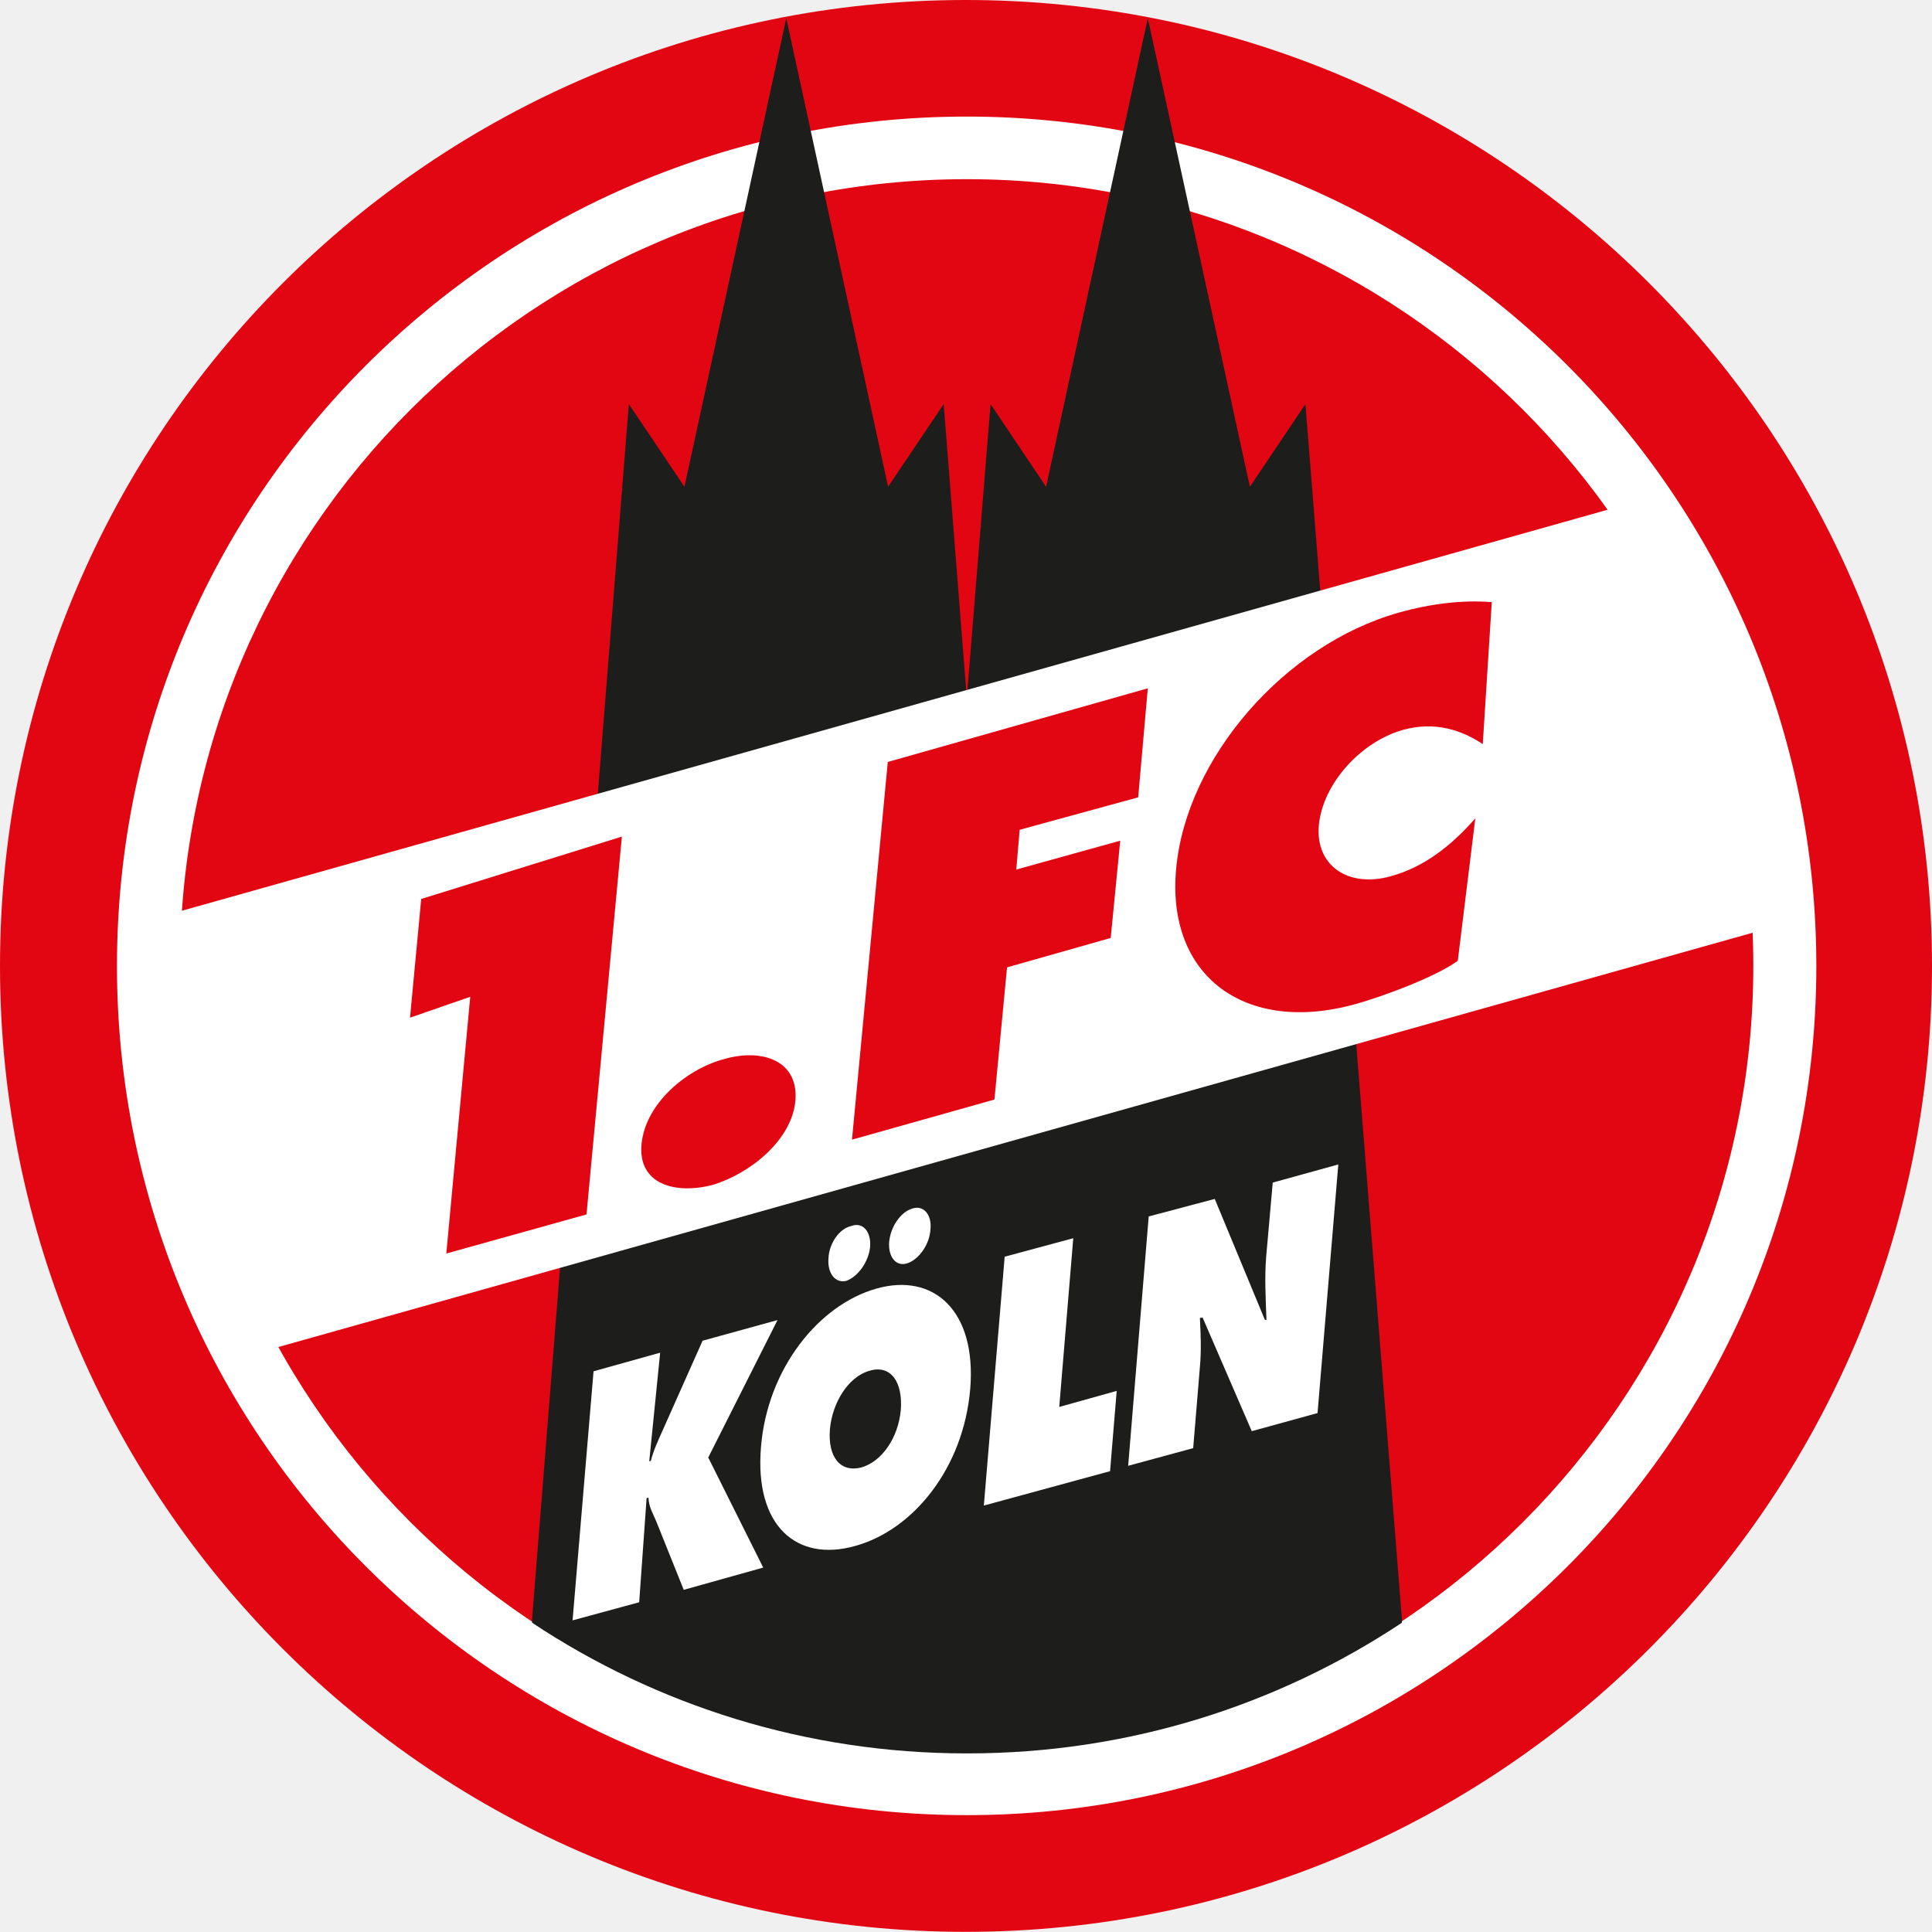
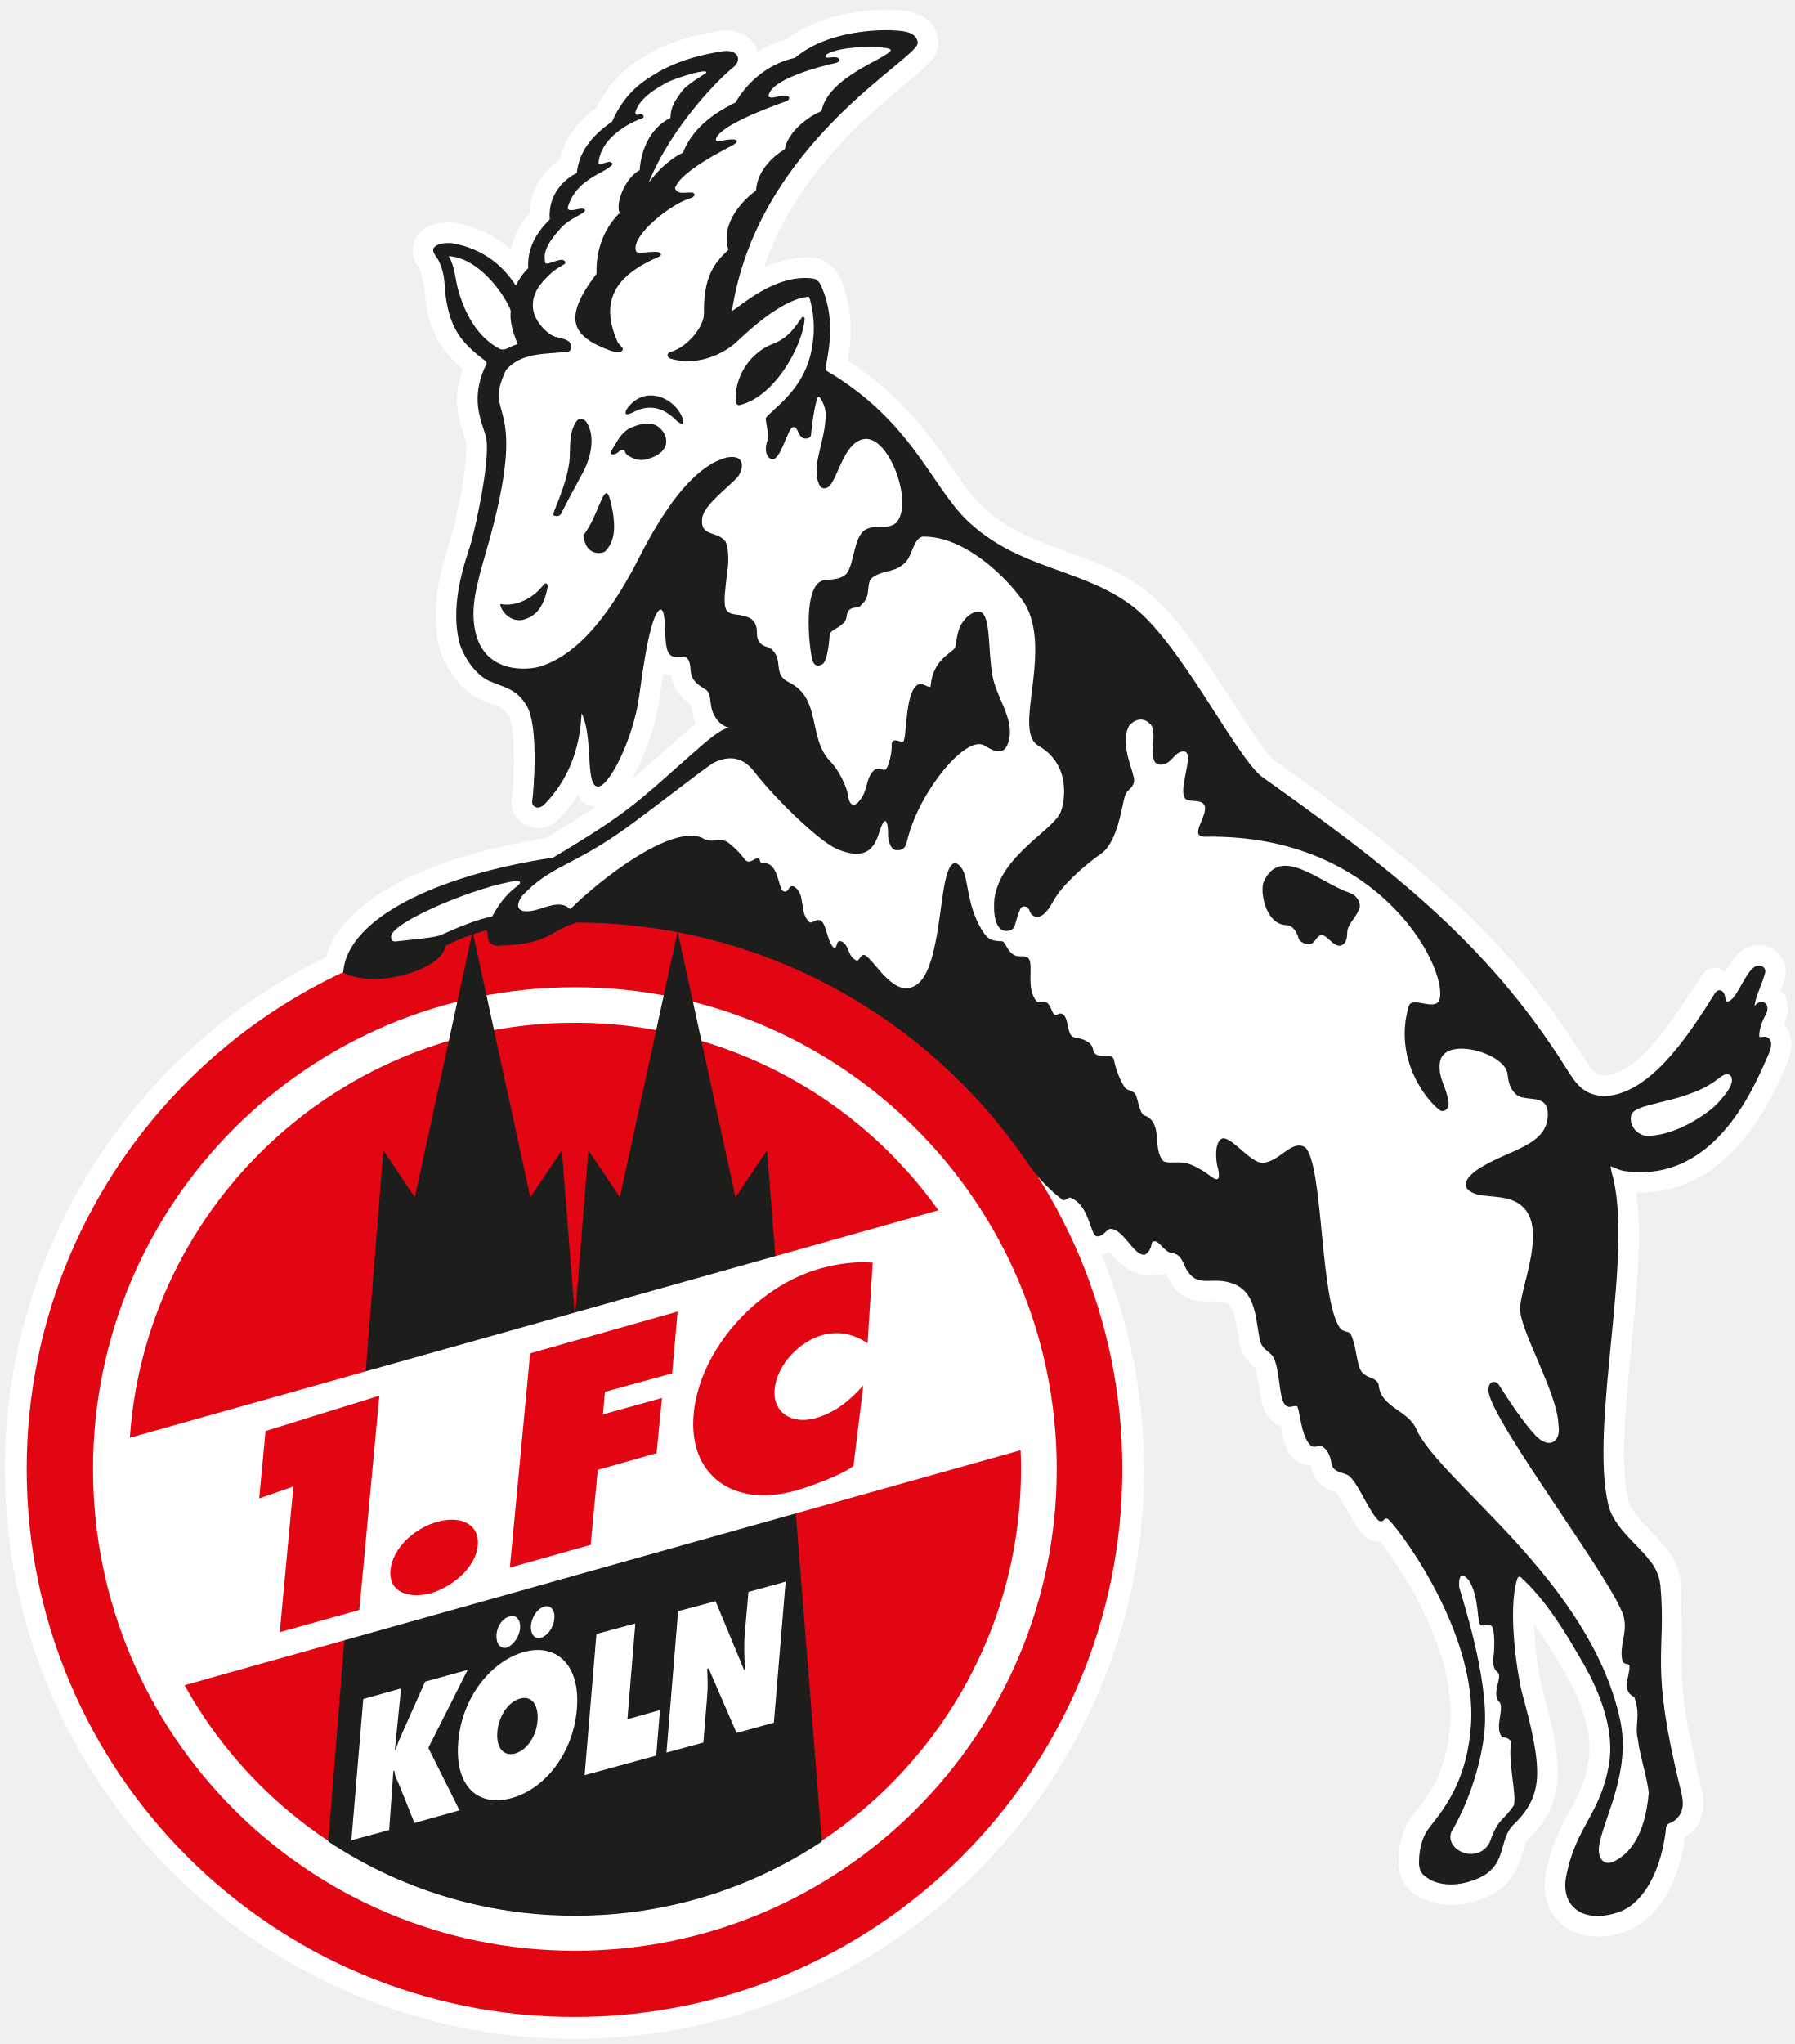
- <svg xmlns="http://www.w3.org/2000/svg" version="1.1" id="Ebene_1" x="0px" y="0px" width="53.6" height="53.596" viewBox="0 0 53.6 53.596" xml:space="preserve">
-   <defs id="defs67">
- 	
- 	
- 	
- 	
- 	
- 	
- 	
- 	
- 	
- 	
- 	
- 	
- 	
- 	
- 	
- 	
- 	
- 	
- 	
- 	
- 	
- 	
- 	
- 	
- 	
- 	
- 	
- 	
- 	
- 	
- </defs>
-   <path style="fill:#e20613" d="M 0,26.8 C 0,11.999 12.003,0 26.791,0 41.596,0 53.6,12 53.6,26.8 53.6,41.602 41.597,53.596 26.791,53.596 12.003,53.596 0,41.602 0,26.8" id="path6" />
-   <path style="fill:#ffffff" d="m 3.245,26.8 c 0,-13.015 10.56,-23.566 23.577,-23.566 13.01,0 23.569,10.551 23.569,23.566 0,13.013 -10.56,23.558 -23.569,23.558 C 13.805,50.358 3.245,39.813 3.245,26.8" id="path8" />
-   <path style="fill:#e20613" d="m 4.994,26.798 c 0,-12.054 9.776,-21.827 21.828,-21.827 12.046,0 21.821,9.773 21.821,21.827 0,12.055 -9.775,21.823 -21.821,21.823 -12.052,0 -21.828,-9.768 -21.828,-21.823" id="path10" />
-   <path style="fill:#ffffff" d="m 29.123,13.527 -0.053,0.236 c 0,0 -1.248,-1.859 -1.51,-2.25 -0.044,0.545 -0.636,7.86 -0.636,7.86 h -0.203 c 0,0 -0.576,-7.313 -0.619,-7.86 -0.262,0.391 -1.514,2.25 -1.514,2.25 0,0 -2.587,-11.912 -2.773,-12.772 -0.188,0.86 -2.775,12.772 -2.775,12.772 0,0 -1.251,-1.861 -1.514,-2.25 -0.046,0.575 -2.66,33.409 -2.66,33.409 0,0 0,0.022 -10e-4,0.04 3.55,2.342 7.679,3.581 11.946,3.581 h 0.031 c 4.272,0 8.403,-1.239 11.948,-3.583 v -0.045 c 0,0 -2.391,-30.124 -2.65,-33.402 -0.264,0.391 -1.514,2.25 -1.514,2.25 0,0 -2.594,-11.915 -2.781,-12.773 -0.186,0.859 -2.722,12.537 -2.722,12.537" id="path40" />
-   <path style="fill:#1d1d1b" d="m 38.893,44.916 -2.676,-33.705 -1.541,2.294 -2.832,-12.999 -2.822,12.999 -1.54,-2.294 -0.66,8.154 -0.641,-8.154 -1.542,2.294 -2.825,-12.999 -2.825,12.999 -1.542,-2.294 -2.685,33.705 v 0.104 c 3.449,2.288 7.602,3.625 12.049,3.625 h 0.031 c 4.461,0 8.606,-1.337 12.051,-3.625 z" id="path42" />
-   <polygon style="fill:#ffffff" points="4.768,70.224 7.395,82.341 50.664,70.182 47.224,58.283 " id="polygon44" transform="translate(-1.069,-44.578)" />
-   <polygon style="fill:#e20613" points="14.115,72.232 12.444,72.812 12.755,69.518 18.322,67.788 17.341,78.27 13.451,79.355 " id="polygon46" transform="translate(-1.069,-44.578)" />
-   <path style="fill:#e20613" d="m 22.066,30.544 c -0.1,1.087 -1.252,2.012 -2.291,2.329 -1.059,0.274 -2.079,-0.028 -1.977,-1.125 0.104,-1.139 1.257,-2.097 2.303,-2.369 1.038,-0.298 2.065,0.041 1.965,1.165" id="path48" />
-   <polygon style="fill:#e20613" points="25.699,65.717 32.913,63.674 32.646,66.699 29.358,67.599 29.264,68.702 32.148,67.901 31.884,70.6 29.008,71.416 28.658,75.083 24.706,76.196 " id="polygon50" transform="translate(-1.069,-44.578)" />
-   <path style="fill:#e20613" d="m 41.137,20.645 c -0.576,-0.387 -1.324,-0.641 -2.213,-0.396 -1.176,0.332 -2.223,1.494 -2.334,2.639 -0.105,1.143 0.83,1.751 2,1.42 0.904,-0.249 1.654,-0.822 2.34,-1.604 l -0.486,3.952 c -0.651,0.469 -2.123,1 -2.823,1.197 -3.082,0.862 -5.271,-0.78 -4.99,-3.758 0.283,-3.059 2.998,-6.199 6.168,-7.097 0.881,-0.249 1.777,-0.359 2.588,-0.293 z" id="path52" />
-   <path style="fill:#ffffff" d="m 24.139,34.594 c -0.04,0.417 -0.335,0.82 -0.657,0.941 -0.308,0.074 -0.529,-0.205 -0.498,-0.626 0.02,-0.427 0.313,-0.829 0.631,-0.894 0.324,-0.127 0.559,0.162 0.524,0.579 m 1.675,-0.484 c -0.029,0.425 -0.32,0.829 -0.642,0.938 -0.322,0.104 -0.534,-0.189 -0.504,-0.594 0.042,-0.42 0.312,-0.823 0.637,-0.923 0.316,-0.108 0.552,0.166 0.509,0.579 m 1.104,4.412 c -0.184,2.219 -1.594,3.932 -3.198,4.369 -1.603,0.452 -2.796,-0.54 -2.607,-2.756 0.179,-2.166 1.602,-3.935 3.202,-4.385 1.586,-0.449 2.777,0.609 2.603,2.772 m -3.892,1.115 c -0.069,0.801 0.3,1.221 0.867,1.076 0.574,-0.162 1.029,-0.824 1.098,-1.596 0.06,-0.759 -0.267,-1.266 -0.867,-1.088 -0.596,0.167 -1.03,0.89 -1.098,1.608" id="path54" />
-   <polygon style="fill:#ffffff" points="31.866,85.393 28.364,86.347 28.942,79.443 30.845,78.93 30.456,83.611 32.05,83.166 " id="polygon56" transform="translate(-1.069,-44.578)" />
-   <path style="fill:#ffffff" d="m 31.869,33.748 1.832,-0.486 1.391,3.355 h 0.043 C 35.117,36.039 35.08,35.474 35.127,34.875 l 0.183,-2.066 1.819,-0.503 -0.576,6.897 -1.825,0.502 -1.365,-3.154 -0.074,0.014 c 0.023,0.465 0.043,0.888 0,1.359 l -0.186,2.252 -1.804,0.49 z" id="path58" />
-   <path style="fill:#ffffff" d="m 16.467,38.044 1.848,-0.516 -0.303,3.014 0.044,-0.013 c 0.075,-0.295 0.208,-0.576 0.335,-0.861 l 1.101,-2.472 2.079,-0.573 -1.922,3.813 1.525,3.054 -2.205,0.617 -0.744,-1.854 C 18.137,42.026 17.996,41.815 17.991,41.55 l -0.052,0.013 -0.206,2.889 -1.848,0.502 z" id="path60" />
+ <svg xmlns="http://www.w3.org/2000/svg" width="296" height="337" version="1.1" viewBox="0 0 296 337" xml:space="preserve">
+   <g transform="matrix(3.3711 0 0 3.3711 .79554 1.5869)">
+     <path d="m87.032 49.64c0.019-0.034 0.015-0.051 0.035-0.089 0.099-0.207 0.164-0.457 0.164-0.714 0-0.2-0.041-0.405-0.138-0.602-0.051-0.103-0.14-0.178-0.215-0.262 0.082-0.235 0.205-0.594 0.205-0.594 0.028-0.115 0.043-0.229 0.043-0.341 0-0.419-0.199-0.81-0.554-1.054-0.467-0.321-1.097-0.312-1.567 0.023-0.365 0.234-0.619 0.66-0.86 1.084-0.154-0.164-0.313-0.272-0.642-0.19-0.412 0.102-0.359 0.18-0.695 0.666-1.192 1.736-2.774 4.469-4.596 4.563-0.394-0.047-0.515-0.162-0.988-0.905-3.938-6.274-8.778-9.99-15.186-14.553-0.373-0.319-1.186-1.584-1.974-2.807-1.358-2.115-2.899-4.512-4.459-5.609-1.19-0.861-2.462-1.319-3.69-1.761-1.486-0.536-2.894-1.042-4.156-2.248-0.504-0.494-0.959-1.157-1.485-1.925-1.07-1.562-2.437-3.471-5.039-5.156 0.065-0.378 0.147-0.891 0.147-1.517 0-0.768-0.213-1.973-0.559-2.614-0.263-0.488-0.676-0.772-1.064-0.865-0.711-0.172-1.852 0.089-2.619 0.433 1.517-4.48 5.07-7.44 6.922-8.97 1.027-0.85 1.613-1.335 1.613-1.992 0-0.106-0.015-0.215-0.045-0.333-0.269-1.209-1.61-1.272-2.185-1.298l-0.11-6e-3c-0.783-0.02-3.285 0.066-5.098 1.447-0.535 0.143-1.006 0.363-1.433 0.633-0.022-0.076-0.018-0.156-0.053-0.231-0.219-0.472-0.793-0.935-1.75-0.814-1.793 0.274-2.803 0.74-3.486 1.115-0.045 0.026-0.18 0.109-0.18 0.109-0.627 0.375-1.639 1.024-2.393 2.533-0.718 0.531-1.52 1.344-1.825 2.567-0.774 0.53-1.409 1.426-1.454 2.583-0.478 0.565-0.769 1.161-0.904 1.787-0.765-0.671-1.675-1.127-2.752-1.306l-0.077-0.013-0.078-2e-3c-0.338-6e-3 -1.04-0.02-1.573 0.517l-0.136 0.137-0.08 0.175c-0.082 0.182-0.113 0.355-0.113 0.516 0 0.43 0.23 0.764 0.322 0.899l0.06 0.09c0.013 0.033 0.188 0.875 0.188 0.875l0.111 0.925c0.283 1.523 0.936 2.318 1.769 3.026-0.179 0.537-0.28 1.033-0.28 1.466 0 0.736 0.195 1.339 0.367 1.868 0 0 0.045 0.143 0.076 0.242 0.01 0.085 0.018 0.175 0.018 0.283 0 1.046-0.405 3.084-0.719 4.289-1e-3 4e-3 -0.123 0.4-0.123 0.4-0.237 0.735-0.66 2.058-0.66 3.515 0 0.525 0.054 1.068 0.193 1.607 0.275 0.92 0.983 2.02 1.969 2.492 0.037 0.016 0.554 0.223 0.554 0.223 0.496 0.187 0.646 0.244 0.858 0.584 0.181 0.284 0.258 1.194 0.258 2.144 0 0.703-0.041 1.428-0.113 1.936l-9e-3 0.07s-1e-3 0.076-1e-3 0.078c0 0.511 0.324 0.982 0.807 1.172 0.417 0.166 1.048 0.143 1.564-0.416 0.337-0.343 0.626-0.723 0.882-1.129 0.067 0.1 0.082 0.236 0.177 0.319l0.044 0.039 0.049 0.033c0.178 0.124 0.389 0.17 0.601 0.187-0.637 0.433-1.413 0.922-2.458 1.547-6.01 0.948-9.995 3.136-10.743 5.818-9.55 4.647-15.711 14.401-15.711 25.039 0 15.364 12.499 27.865 27.86 27.865 15.371 0 27.877-12.501 27.877-27.865 0-3.64-0.742-7.167-2.069-10.448 0.1-0.046 0.228-0.107 0.358-0.169 0.092 0.101 0.187 0.201 0.187 0.201 0.35 0.419 1.043 0.925 1.603 0.94s0.913-0.057 0.913-0.057 0.035-0.01 0.064-0.018c0.047 0.081 0.311 0.539 0.311 0.539 0.55 0.845 1.441 0.822 1.919 0.809 0.297-7e-3 0.51-0.012 0.772 0.102 0.271 0.125 0.373 0.504 0.504 1.358l0.106 0.625c0.157 0.675 0.552 0.994 0.765 1.165l8e-3 8e-3c0.043 0.212 0.176 0.897 0.176 0.897 0.099 0.74 0.212 1.579 0.992 1.911-0.019-8e-3 0.021-8e-3 0.074-7e-3 0.125 0.62 0.151 1.373 0.875 1.808 0.166 0.1 0.377 0.119 0.59 0.138 8e-3 0.033 0.019 0.07 0.019 0.07 0.188 0.952 0.944 1.192 1.229 1.284 0 0 0.01 3e-3 0.013 4e-3 0.043 0.071 0.473 0.774 0.473 0.774 0.304 0.546 0.586 1.063 0.966 1.373l0.172 0.143 0.215 0.062c0.111 0.031 0.22 0.044 0.328 0.046 0.918 1.171 3.435 4.927 3.435 8.413 0 0.166-5e-3 0.332-0.017 0.496-0.164 2.373-1.135 3.585-1.778 4.387-0.736 0.918-0.767 1.992-0.767 2.414v0.059c0.09 1.024 0.627 1.363 1.017 1.61 0.416 0.222 1.588 0.714 3.233 0.028 1.356-0.566 1.646-1.583 1.836-2.257 0.088-0.306 0.146-0.499 0.244-0.595 0.627-0.609 1.358-1.49 1.452-2.926 0.011-0.117 0.015-0.237 0.015-0.361 0-1.211-0.39-2.734-0.762-4.09-0.154-0.576-0.361-1.934-0.404-3.171 0.531 0.734 0.976 1.471 1.24 1.923l0.133 0.225c0.351 0.596 1.354 2.301 1.354 3.963 0 0.183-0.011 0.364-0.039 0.544-0.183 1.118-0.534 1.763-0.942 2.508-0.424 0.774-0.904 1.651-1.168 3.067-0.033 0.193-0.049 0.383-0.049 0.566 0 0.773 0.291 1.447 0.834 1.908 0.762 0.646 1.903 0.771 3.133 0.344 1.521-0.549 2.565-2.275 2.896-4.619 0.196-0.14 0.397-0.285 0.397-0.285 0.396-0.445 0.502-0.948 0.502-1.369 0-0.357-0.076-0.655-0.115-0.809-0.813-3.27-0.956-4.867-0.956-6.152 0-0.346 0.01-0.67 0.022-0.997l-0.054-2.792c-0.096-0.854-0.5-1.509-0.858-1.868-0.164-0.188-0.603-0.688-0.603-0.688-0.44-0.451-0.987-1.011-1.106-1.505-0.154-0.643-0.215-1.442-0.215-2.337 0-1.56 0.182-3.41 0.358-5.221 0.192-1.945 0.377-3.828 0.377-5.494 0-0.72-0.05-1.382-0.132-2.008 4.531 0.141 6.587-4.526 7.287-6.119l0.119-0.268c0.129-0.343 0.181-0.634 0.181-0.881-1e-3 -0.451-0.178-0.742-0.368-0.939m-54.994-15.985c0.063-0.483 0.119-0.813 0.176-1.179 0.103 0.05 0.246 0.067 0.377 0.093 0.137 0.766 0.605 1.169 0.931 1.386 0 2e-3 0.225 0.887 0.225 0.887 0.012 0.027 0.041 0.061 0.055 0.088-0.299 0.241-0.629 0.519-1.049 0.892l-0.623 0.555c-0.572 0.509-1.035 0.918-1.494 1.3 0.693-1.144 1.242-2.796 1.402-4.022" fill="#fff" />
+     <path d="m81.1 75.059c0.013 0.01 0.021 0.031 0.031 0.042 0.031 0.036 0.117 0.134 0.117 0.134z" fill="#fff" />
+     <path d="m1.069 71.378c0-14.801 12.003-26.8 26.791-26.8 14.805 0 26.809 12 26.809 26.8 0 14.802-12.003 26.796-26.809 26.796-14.788 0-26.791-11.994-26.791-26.796" fill="#e20613" />
+     <path d="m4.314 71.378c0-13.015 10.56-23.566 23.577-23.566 13.01 0 23.569 10.551 23.569 23.566 0 13.013-10.56 23.558-23.569 23.558-13.017 0-23.577-10.545-23.577-23.558" fill="#fff" />
+     <path d="m6.063 71.376c0-12.054 9.776-21.827 21.828-21.827 12.046 0 21.821 9.773 21.821 21.827 0 12.055-9.775 21.823-21.821 21.823-12.052 0-21.828-9.768-21.828-21.823" fill="#e20613" />
+     <path d="m50.82 57.291c-0.451-0.465-0.855-1.096-0.855-1.096-4.832-7.001-12.92-11.612-22.085-11.612l-0.048 0.06c-0.355 0.072-0.722 0.294-1.229 0.581-0.815 0.427-1.674 0.456-2.515 0.499-0.675-0.043-0.206-0.881-0.618-0.742-0.476 0.131-1.525 0.493-1.979 0.779-0.043 1.037-3.181 2.119-4.873 1.302 0.2-2.484 4.323-4.638 10.225-5.528 3.68-2.193 4.2-2.766 6.622-4.912 1.087-0.966 1.587-1.362 1.939-1.434 0.156-0.067 0.047-0.163-0.08-0.168-0.332-0.141-0.486-0.37-0.609-0.633-0.194-0.408-0.065-0.892-0.34-1.148-0.323-0.222-0.721-0.383-0.762-0.92-0.02-0.273-0.039-0.706-0.432-0.737-0.548 0.018-0.746 0.135-0.808-0.992-0.028-0.492-0.01-1.287-0.266-1.308-0.369-0.036-0.732 1.199-1.129 4.235-0.289 2.208-1.602 4.706-2.057 4.389-0.437-0.381-0.068-2.66-0.738-3.675-0.104-0.183 0.216 2.5-1.808 4.567-0.278 0.301-0.518 0.124-0.516-0.03 0.077-0.559 0.347-3.803-0.299-4.795-0.508-0.816-1.057-0.859-1.856-1.205-0.66-0.317-1.204-1.155-1.396-1.794-0.534-2.075 0.408-4.279 0.59-4.986 0.177-0.682 0.903-3.765 0.721-5.05-0.294-0.979-0.744-1.868-0.096-3.381 0.096-0.159 0.174-0.275 0.047-0.408-0.967-0.743-1.614-1.33-1.887-2.8-0.16-0.867-0.028-1.251-0.359-2.001-0.115-0.3-0.376-0.47-0.286-0.667 0.205-0.206 0.514-0.206 0.794-0.201 1.602 0.266 2.564 1.164 3.169 2.141 0.208-0.412 0.376-0.662 0.668-0.949-0.064-0.991 0.395-1.742 1.053-2.388-0.111-1.23 0.726-1.981 1.319-2.251 0.093-1.051 0.722-1.824 1.721-2.523 0.679-1.556 1.681-2.059 2.269-2.42 0.625-0.344 1.516-0.748 3.103-0.992 0.684-0.086 0.831 0.34 0.512 0.632-1.031 0.833-3.433 3.399-4.412 6.244 0.311-0.552 1.059-1.492 1.99-1.933 0.526-1.37 1.803-2.076 2.575-2.456 0.451-0.825 1.445-1.862 2.888-2.17 1.621-1.39 4.268-1.353 4.592-1.346 0.534 0.029 1.209 0.023 1.317 0.513 0.188 0.705-7.861 4.848-9.095 13.201-0.045 0.372 1.974-1.905 4.086-1.56 0.119 0.052 0.211 0.139 0.265 0.259 0.983 2.124 0.049 4.075 0.287 4.219 4.176 2.455 5.084 5.56 6.881 7.318 2.529 2.413 5.492 2.321 7.972 4.108 2.356 1.663 5.055 7.259 6.428 8.414 5.933 4.227 10.935 7.933 14.902 14.257 0.524 0.823 0.854 1.317 1.873 1.409 2.211-0.057 4.032-2.674 5.51-5.057 0.082-0.125 0.185-0.161 0.274-0.09 0.177 0.135 0.078 0.489 0.263 0.509 0.483 0.068 0.892-1.375 1.385-1.692 0.195-0.14 0.488-0.02 0.423 0.229-0.146 0.55-0.49 1.192-0.513 1.611 0 0.103 0.09 0.08 0.142 0.014 0.092-0.108 0.217-0.147 0.319-0.127 0.207 0.044 0.187 0.312 0.127 0.441-0.182 0.34-0.338 0.687-0.362 1.084-9e-3 0.338 0.26 0.095 0.422 0.189 0.228 0.104 0.183 0.376 0.06 0.701-0.617 1.365-2.511 6.367-7.008 5.719-0.576-0.102-0.871-0.52-0.697 0.125 1.149 3.875-1.115 12.289-0.155 16.295 0.276 1.146 1.577 2.073 1.978 2.671 0.235 0.226 0.506 0.702 0.565 1.234 0.303 3.418-0.565 3.741 1.014 10.11 0.134 0.521 0.117 0.904-0.153 1.211-0.281 0.323-0.492 0.183-0.578 0.484-0.207 2.054-1.053 3.677-2.26 4.113-1.668 0.58-2.759-0.207-2.517-1.613 0.472-2.543 1.694-3.029 2.117-5.615 0.321-2.191-1.005-4.443-1.455-5.209-0.418-0.701-1.478-2.613-2.793-3.828-0.173-0.213-0.315-0.162-0.377 0.021-0.5 1.582 0.026 4.825 0.25 5.662 0.37 1.345 0.793 3 0.713 4.096-0.07 1.075-0.619 1.733-1.129 2.229-0.781 0.756-0.283 2.021-1.75 2.633-1.074 0.448-1.867 0.255-2.229 0.065-0.339-0.213-0.5-0.308-0.537-0.722-2e-3 -0.492 0.051-1.198 0.532-1.8 0.783-0.979 1.826-2.367 2.009-4.978 0.342-4.729-3.865-10.117-4.131-10.178-0.271-0.061-0.177 0.177-0.39 0.116-0.418-0.344-0.916-1.617-1.36-2.093-0.24-0.333-0.845-0.188-0.939-0.662-0.051-0.367-0.202-0.736-0.498-0.892-0.194-0.114-0.334 0.081-0.51-0.014-0.517-0.402-0.535-1.852-0.705-1.943-0.185-0.079-0.354 0.069-0.487 0-0.375-0.16-0.283-1.373-0.584-2.232-0.14-0.451-0.599-0.436-0.726-0.98-0.201-0.982-0.174-2.262-1.231-2.748-1.082-0.471-1.774 0.176-2.289-0.604-0.272-0.336-0.226-0.889-0.929-0.962-0.372-0.185-0.521-0.641-0.856-0.538-0.182 0.053-0.03 0.405-0.403 0.642-0.504 0.034-1.008-1.325-1.707-1.265-0.231 0.087-0.321 0.351-0.582 0.367-0.301 0.013-0.326-1.521-1.31-1.891-0.176-0.065-0.306 0.258-0.457 0.043-3e-3 2e-3 -0.404-0.305-0.871-0.797" fill="#1d1d1b" />
+     <path d="m50.82 57.291c-0.451-0.465-0.855-1.096-0.855-1.096-4.832-7.001-12.92-11.612-22.085-11.612l-0.048 0.06c-0.355 0.072-0.722 0.294-1.229 0.581-0.815 0.427-1.674 0.456-2.515 0.499-0.675-0.043-0.206-0.881-0.618-0.742-0.476 0.131-1.525 0.493-1.979 0.779-0.043 1.037-3.181 2.119-4.873 1.302 0.2-2.484 4.323-4.638 10.225-5.528 3.68-2.193 4.2-2.766 6.622-4.912 1.087-0.966 1.587-1.362 1.939-1.434 0.156-0.067 0.047-0.163-0.08-0.168-0.332-0.141-0.486-0.37-0.609-0.633-0.194-0.408-0.065-0.892-0.34-1.148-0.323-0.222-0.721-0.383-0.762-0.92-0.02-0.273-0.039-0.706-0.432-0.737-0.548 0.018-0.746 0.135-0.808-0.992-0.028-0.492-0.01-1.287-0.266-1.308-0.369-0.036-0.732 1.199-1.129 4.235-0.289 2.208-1.602 4.706-2.057 4.389-0.437-0.381-0.068-2.66-0.738-3.675-0.104-0.183 0.216 2.5-1.808 4.567-0.278 0.301-0.518 0.124-0.516-0.03 0.077-0.559 0.347-3.803-0.299-4.795-0.508-0.816-1.057-0.859-1.856-1.205-0.66-0.317-1.204-1.155-1.396-1.794-0.534-2.075 0.408-4.279 0.59-4.986 0.177-0.682 0.903-3.765 0.721-5.05-0.294-0.979-0.744-1.868-0.096-3.381 0.096-0.159 0.174-0.275 0.047-0.408-0.967-0.743-1.614-1.33-1.887-2.8-0.16-0.867-0.028-1.251-0.359-2.001-0.115-0.3-0.376-0.47-0.286-0.667 0.205-0.206 0.514-0.206 0.794-0.201 1.602 0.266 2.564 1.164 3.169 2.141 0.208-0.412 0.376-0.662 0.668-0.949-0.064-0.991 0.395-1.742 1.053-2.388-0.111-1.23 0.726-1.981 1.319-2.251 0.093-1.051 0.722-1.824 1.721-2.523 0.679-1.556 1.681-2.059 2.269-2.42 0.625-0.344 1.516-0.748 3.103-0.992 0.684-0.086 0.831 0.34 0.512 0.632-1.031 0.833-3.433 3.399-4.412 6.244 0.311-0.552 1.059-1.492 1.99-1.933 0.526-1.37 1.803-2.076 2.575-2.456 0.451-0.825 1.445-1.862 2.888-2.17 1.621-1.39 4.268-1.353 4.592-1.346 0.534 0.029 1.209 0.023 1.317 0.513 0.188 0.705-7.861 4.848-9.095 13.201-0.045 0.372 1.974-1.905 4.086-1.56 0.119 0.052 0.211 0.139 0.265 0.259 0.983 2.124 0.049 4.075 0.287 4.219 4.176 2.455 5.084 5.56 6.881 7.318 2.529 2.413 5.492 2.321 7.972 4.108 2.356 1.663 5.055 7.259 6.428 8.414 5.933 4.227 10.935 7.933 14.902 14.257 0.524 0.823 0.854 1.317 1.873 1.409 2.211-0.057 4.032-2.674 5.51-5.057 0.082-0.125 0.185-0.161 0.274-0.09 0.177 0.135 0.078 0.489 0.263 0.509 0.483 0.068 0.892-1.375 1.385-1.692 0.195-0.14 0.488-0.02 0.423 0.229-0.146 0.55-0.49 1.192-0.513 1.611 0 0.103 0.09 0.08 0.142 0.014 0.092-0.108 0.217-0.147 0.319-0.127 0.207 0.044 0.187 0.312 0.127 0.441-0.182 0.34-0.338 0.687-0.362 1.084-9e-3 0.338 0.26 0.095 0.422 0.189 0.228 0.104 0.183 0.376 0.06 0.701-0.617 1.365-2.511 6.367-7.008 5.719-0.576-0.102-0.871-0.52-0.697 0.125 1.149 3.875-1.115 12.289-0.155 16.295 0.276 1.146 1.577 2.073 1.978 2.671 0.235 0.226 0.506 0.702 0.565 1.234 0.303 3.418-0.565 3.741 1.014 10.11 0.134 0.521 0.117 0.904-0.153 1.211-0.281 0.323-0.492 0.183-0.578 0.484-0.207 2.054-1.053 3.677-2.26 4.113-1.668 0.58-2.759-0.207-2.517-1.613 0.472-2.543 1.694-3.029 2.117-5.615 0.321-2.191-1.005-4.443-1.455-5.209-0.418-0.701-1.478-2.613-2.793-3.828-0.173-0.213-0.315-0.162-0.377 0.021-0.5 1.582 0.026 4.825 0.25 5.662 0.37 1.345 0.793 3 0.713 4.096-0.07 1.075-0.619 1.733-1.129 2.229-0.781 0.756-0.283 2.021-1.75 2.633-1.074 0.448-1.867 0.255-2.229 0.065-0.339-0.213-0.5-0.308-0.537-0.722-2e-3 -0.492 0.051-1.198 0.532-1.8 0.783-0.979 1.826-2.367 2.009-4.978 0.342-4.729-3.865-10.117-4.131-10.178-0.271-0.061-0.177 0.177-0.39 0.116-0.418-0.344-0.916-1.617-1.36-2.093-0.24-0.333-0.845-0.188-0.939-0.662-0.051-0.367-0.202-0.736-0.498-0.892-0.194-0.114-0.334 0.081-0.51-0.014-0.517-0.402-0.535-1.852-0.705-1.943-0.185-0.079-0.354 0.069-0.487 0-0.375-0.16-0.283-1.373-0.584-2.232-0.14-0.451-0.599-0.436-0.726-0.98-0.201-0.982-0.174-2.262-1.231-2.748-1.082-0.471-1.774 0.176-2.289-0.604-0.272-0.336-0.226-0.889-0.929-0.962-0.372-0.185-0.521-0.641-0.856-0.538-0.182 0.053-0.03 0.405-0.403 0.642-0.504 0.034-1.008-1.325-1.707-1.265-0.231 0.087-0.321 0.351-0.582 0.367-0.301 0.013-0.326-1.521-1.31-1.891-0.176-0.065-0.306 0.258-0.457 0.043-3e-3 2e-3 -0.404-0.305-0.871-0.797z" fill="none" stroke="#1d1d1b" stroke-width=".127" />
+     <path d="m27.147 10.744c0.422-0.528 1.273-0.771 1.236-0.939-0.074-0.155-0.39-0.016-0.627 0-0.099 0.015-0.234-9e-3 -0.218-0.126 0.398-1.396 1.761-1.646 2.175-2.088 0.048-0.086 0-0.086-0.107-0.146-0.216-9e-3 -0.561 0.227-0.561 0.022 0.162-1.391 1.856-2.06 2.175-2.17 0.082-0.073 8e-3 -0.169-0.098-0.186-0.144 0.017-0.262 0.106-0.281-0.072 0.164-0.69 1.084-1.242 1.678-1.537 0.605-0.248 1.802-0.616 1.802-0.433 0 0.073-0.939 0.529-1.25 0.993-0.257 0.382-0.492 0.632-0.511 1.235-0.963 0.472-1.438 1.537-1.502 2.552-0.682 0.351-1.205 1.587-0.981 2.096-0.785 0.764-1.172 1.865-1.129 2.971-1.701 2.225-1.197 3.073 0.678 3.763 0.277 0.088 0.541 0.105 0.594-0.029 0.066-0.133-0.162-0.214-0.246-0.406-1.02-2.272 0.265-3.41 2.06-4.175 0.141-0.067 0.035-0.227-0.176-0.222-0.484-5e-3 -0.919 0.12-0.98-0.037-0.262-0.742 1.666-2.279 2.615-2.571 0.403-0.119 0.233-0.323 0.067-0.294-0.254-0.023-0.647 0.124-0.774-0.207 0.242-0.838 2.553-1.948 2.893-2.147 0.209-0.132 0.297-0.37-0.725-0.161-0.096 0.013-0.201 0.013-0.156-0.126 0.193-0.604 2.355-1.449 3.455-1.831 0.174-0.081 0.223-0.351-0.295-0.25-0.187 0.029-0.531 0.154-0.598 0.015 0.067-0.817 2.456-1.447 3.309-1.634 0.193-0.064 0.229-0.174 0.061-0.256-0.272-0.082-0.702 0.132-0.538-0.153 0.643-0.406 2.344-0.412 2.935-0.316 0.163 0.029 0.202 0.066 0.219 0.101-0.185 0.428-3.043 1.265-3.397 2.985-0.857 0.354-1.695 1.17-1.793 1.869-0.451 0.243-1.353 0.985-1.406 2.008-0.492 0.367-1.783 1.513-1.353 2.904-0.69 0.646-1.223 1.308-1.196 3.123 0.01 0.625-0.802 1.641-1.64 1.876-0.237 0.095-0.143 0.286 0.027 0.331 1.404 0.414 2.709-0.348 3.219-0.832 1.621-1.543 2.701-2.101 3.429-2.191 0.133-0.036 0.133 0.06 0.155 0.134 0.103 0.405 0.355 1.389 4e-3 2.77-0.461 1.728-1.784 2.53-2.159 3.002-0.066 0.066 0.186 0.801 0.051 1.177-0.152 0.476 0.02 0.772 0.196 0.844 0.478 0.177 0.818-1.61 1.105-1.565 0.23 0.013 0.191 0.403 0.467 0.544 0.146 0.051 0.359 7e-3 0.385-0.156 0.035-0.499 0.22-1.72 0.341-1.851 0.088-0.11 0.36 0.442 0.375 0.778 0.02 1.391-0.761 2.573-0.302 3.531 0.101 0.206 0.332 0.189 0.492 0.037 0.42-0.45 0.707-2.082 1.64-2.288 1.258-0.279 2.502 3.169 1.616 4.089-0.43 0.366-0.971 0.043-1.504 0.339-0.574 0.336-0.526 1.616-0.918 2.146-0.233 0.234-0.51 0.273-1.049 0.316-1.141 0.088-0.793 3.346-0.617 3.927 0.113 0.345 0.355 0.278 0.515 0.161 0.164-0.139 0.289-0.809 0.323-1.435 0.047-0.198 0.392-0.277 0.64-0.52 0.268-0.208 0.127-0.435 0.289-0.639 0.233-0.259 0.461-0.031 0.651-0.32 0.492-0.408 0.142-1.05 0.539-1.32 0.584-0.384 1.103-0.193 1.619-0.758 0.315-0.352 0.356-1.096 0.801-1.222 2.361-0.057 4.711 2.663 5.113 3.472 1.168 2.417-0.701 6.066 0.575 6.765 1.608 0.934 1.261 2.749 1.084 3.205-0.347 0.926-2.92 2.104-3.252 4.249-0.166 2.06 0.908 1.633 0.985 1.377 0.082-0.259 0.154-0.596 0.281-0.853 0.101-0.228 0.416-0.128 0.453 0.094 0.061 0.192 0.502 0.743 1.155-0.47 0.412-0.771 1.522-1.765 2.354-2.338 0.817-0.58 1.013-2.396 1.156-2.81 0.106-0.358 0.407-0.358 0.452-0.742 0.031-0.397-0.715-1.712-0.271-2.655 0.207-0.314 0.705-0.537 1.078-0.103 0.39 0.451-0.242 1.929 0.465 1.963 0.603 0.017 0.67-0.691 1.191-0.645 0.532 0.103-0.427 2.052 0.1 2.353 0.322 0.131 0.726-0.023 0.89 0.299 0.149 0.538-0.813 1.517 0.017 1.517 8.795-0.155 12.008 6.765 11.442 8.028-0.263 0.48-1.323-0.235-1.476 0.25-0.803 2.708 1.011 4.758 1.537 5.112 0.154 0.088 0.431-0.037 0.41-0.376-0.088-0.772-0.517-1.185-0.431-1.949 0.149-1.345 3.153-0.515 3.306 0.509 0.059 0.384 0.08 0.697 0.418 1.021 0.428 0.404 1.453-0.052 1.553 0.843 0.13 1.739-2.037 1.839-3.537 2.915-0.715 0.55-0.553 0.934 0.052 1.131 0.722 0.192 1.875-0.014 2.457 0.84 0.828 1.185-0.259 3.661-0.321 4.705-0.062 1.06 1.836 4.154 1.875 5.735 0.137 0.788-0.406 1.214-1.076 0.565-0.647-0.676-1.322-1.719-1.824-2.501-0.147-0.246-0.53-0.264-0.522 0.244-8e-3 1.368 6.474 9.802 6.638 11.184 0.147 0.729-0.256 1.345-0.084 2.052 0.057 0.207 0.321 0.088 0.344 0.254 0.035 0.469-0.442 1.179 0.236 1.518 0.336 0.927 0 1.313 0.176 2.081 0.088 0.765 0.449 1.824 0.531 2.597-0.183 2.176-1.017 3.023-1.681 3.347-0.571 0.286-0.808-0.228-0.756-0.672 0.151-1.316 1.61-3.651 1.028-6.283-1.496-6.767-8.739-11.569-9.947-14.142-0.389-0.971-1.778-1.079-1.858-2.219-0.139-0.368-0.504-0.258-0.813-0.596-0.262-0.296-0.252-1.184-0.534-1.834-0.082-0.204-0.336-0.102-0.522-0.298-1.029-1.355-0.81-7.972-1.728-8.876-0.677-0.378-1.203 0.674-2.046 0.762-0.645 0.066-1.711-1.536-2.102-1.132-0.316 0.317-0.181 1.132-0.154 1.259 0.033 0.111 0.193 0.677-0.026 0.677-0.196 8e-3 -0.479-0.397-1.297-0.729-0.544-0.197-1.06 0-1.312-0.162-0.558-0.602 0.019-1.866-0.916-2.227-0.263-0.102-0.31-0.771-0.443-1.037-0.129-0.19-0.397-0.176-0.518-0.324-0.255-0.382-0.433-0.852-0.545-1.39-0.097-0.369-0.949 0.09-1.017-0.492-0.082-0.39-0.539-0.513-0.892-0.574-0.433-0.051-0.25-0.999-0.625-1.154-0.16-0.073-0.22 0.111-0.388 0.025-0.172-0.215-0.14-0.42-0.358-0.575-0.187-0.126-0.367 0.086-0.502-0.066-0.545-0.662-0.112-1.774-0.396-2.103-0.187-0.205-0.509 0.023-0.793-0.222-0.276-0.211-0.321-0.559-0.487-0.609-0.484-8e-3 -0.654-0.096-0.853-0.339-0.882-1.234-0.783-2.655-1.085-3.161-0.198-0.332-0.495-0.538-0.717 0.087-0.444 1.074-0.397 5.081-1.683 5.626-0.989 0.486-1.873-1.22-2.36-1.523-0.219-0.116-0.258 0.244-0.414 0.259-0.451-0.177-0.35-0.713-0.715-0.926-0.354-0.155-0.203 0.345-0.406 0.301-0.352-0.324-0.352-1.191-0.664-1.345-0.252-0.097-0.401 0.198-0.545 0.073-0.508-0.441-0.153-1.427-0.766-1.737-0.266-0.086-0.227 0.362-0.5 0.235-0.262-0.095-0.217-1.492-1.033-1.358-0.121 0.013-0.082-0.178-0.166-0.25-0.242-0.031-0.41 0.306-0.662 0.088-0.344-0.455-0.608-0.677-0.83-0.848-0.344-0.292-0.854 0.076-1.278-0.24-1.492-0.656-4.911 1.955-6.452 3.485-0.562-0.524-1.32 0.028-1.958 0.094-0.23 0.053-0.949 0.022-0.385-0.755 1.398-1.48 2.42-1.407 5.053-3.289 1.926-1.411 3.652-2.786 4.273-3.191 0.512-0.264 1.327-0.486 2.01 0.414 0.963 1.256 3.114 3.366 4.03 3.779 1.882 0.815 1.976-0.627 2.207-1.127 0.201-0.506 0.326-0.087 0.314 0.392-5e-3 0.314 0.112 0.754 0.368 0.798 0.517 0.061 0.522-0.329 0.597-0.579 0.588-2.316 2.866-5.101 3.767-4.529 0.659 0.42 1.049 0.42 1.206-0.375 0.171-1.023-0.618-1.962-0.831-3.038-0.22-1.249-0.084-2.889-0.56-3.116-0.277-0.119-0.66 0.152-0.875 0.455-0.287 0.383-0.287 0.787-0.386 1.251-0.047 0.256-1.086 0.537-1.202 1.883-0.011 0.242-0.404-0.244-0.687 0-0.578 0.439-0.474 2.624-0.66 2.749-0.216 0.021-0.476-0.221-0.563 0.094 0.047 0.354-0.149 1.206-0.318 1.273-0.143 0.043-0.293-0.131-0.495-0.014-0.498 0.418-0.297 0.998-0.777 1.551-0.293 0.361-0.494 0.108-0.527-0.208-0.071-0.539-0.502-1.351-0.881-1.734-1.11-1.146-0.424-3.058-1.992-3.853-0.471-0.234-0.498-0.463-0.551-0.887-0.018-0.465-0.285-0.787-0.527-0.848-0.432-0.125-0.506-0.36-0.524-0.663 0.039-0.815-0.568-0.85-0.893-0.918-0.765-0.074-0.791-0.22-0.55-2.133 0.07-0.461 0.074-0.993-0.075-1.426-0.4-0.59-1.277-0.213-1.156-1.176 0.092-0.633 1.225-1.456 1.709-1.977 0.293-0.33 0.481-1.184-0.531-0.978-2.297 0.611-4.129 4.682-4.561 5.462-1.661 3.045-3.106 4.259-4.457 4.728-0.632 0.221-2.82 0.425-3.268-1.719-0.23-1.127 0.047-2.186 0.559-3.949 2.219-7.713-0.26-6.244 0.953-8.812 0.781-0.873 1.891-0.754 3.016-0.89 0.249-0.033 0.16-0.357 0.099-0.453-0.045-0.089-0.306-0.199-0.652-0.263-0.344-0.059-1.082-0.714-1.147-1.42-0.064-0.774 0.434-1.252 0.764-1.588 0.471-0.465 0.81-0.516 0.818-0.617-0.029-0.413-0.896 0.166-0.972 0-0.182-0.643 0.349-1.231 0.701-1.645" fill="#fff" />
+     <path d="m24.75 14.76c-0.029 0.279-0.029 0.713 0.344 1.611-0.373 0.052-0.6 0.381-0.927 0.2-1.021-0.559-1.594-1.598-1.925-2.65-0.214-0.603-0.193-1.321-0.53-1.866 1.766 0.118 3.059 2.498 3.038 2.705" fill="#fff" />
+     <g fill="#1d1d1b">
+       <path d="m39.001 15.039c0.094-0.028 0.127 0.036 0.127 0.074-0.074 1.258-1.408 3.773-3.145 4.221-0.101 0.021-0.166 8e-3 -0.201-0.088-0.158-0.875 0.393-2.361 1.805-2.904 0.699-0.272 1.029-0.737 1.414-1.303" />
+       <path d="m33.155 19.98c0.082 0.323 0.021 0.346-0.254 0.162-0.908-0.95-1.682-0.706-2.232-0.418-0.268 0.11-0.35 0.102-0.272-0.141 0.836-1.278 2.36-0.646 2.758 0.397" />
+       <path d="m28.439 20.156c0.458 0.656 0.259 1.678-0.138 2.443-0.314 0.587-0.83 1.53-1.031 1.942-0.084 0.246-0.264 0.263-0.414 0.196-0.15-0.029 0.556-1.206 0.757-2.585 0.081-0.566-0.07-1.392 0.343-2.01 0.142-0.205 0.353-0.138 0.483 0.014" />
+       <path d="m32.28 20.774c0.332 0.767-0.48 1.142-0.955 1.235-0.332 0.06-0.582-0.035-0.863-0.218-0.157-0.112-0.073-0.193-0.196-0.25-0.254-0.016-0.193 0.146-0.467 0.21-0.189 0.024-0.205-0.064-0.078-0.255 0.309-0.514 0.477-0.876 0.985-1.081 0.474-0.192 1.166-0.39 1.574 0.359" />
+       <path d="m29.618 23.995c0.395 1.538 0.104 2.133-0.25 2.5-0.131 0.119-0.958 0.267-1.066-0.793 0.413-0.499 0.667-1.257 0.915-1.795 0.173-0.345 0.282-0.368 0.401 0.088" />
+       <path d="m26.553 28.246c-0.179 0.965-0.574 1.455-1.26 1.609-0.799 0.097-1.139-0.787-1.037-0.781 0.778 0.142 1.6-0.301 2.09-0.932 0.117-0.167 0.237-0.051 0.207 0.104" />
+       <path d="m65.762 43.188c0.441 0.141 0.625 0.594 0.472 0.852-0.183 0.419-0.558 0.706-0.565 1.109-8e-3 0.339-0.067 0.545-0.338 0.633-0.496 0.052-0.785-0.979-1.229-0.263-0.242 0.367-0.742 0.116-0.808-0.089-0.088-0.317-0.278-0.64-0.597-0.654-1.036-0.03-1.291-1.65-1.125-2.088 0.796-1.877 2.759 5e-3 4.19 0.5" />
+     </g>
+     <g fill="#fff">
+       <path d="m25.051 42.877c-0.545 0.406-0.912 0.92-1.213 1.48-0.652 0.102-1.708 0.543-2.462 0.882-0.278 0.146-1.339 0.227-2.296 0.338-0.146-0.014-0.181-0.103-0.181-0.22-0.077-0.728 4.425-2.566 6.152-2.744 0.157 0 0.252 0.075 0 0.264" />
+       <path d="m84.461 52.188c0.142 0.367-0.247 0.83-0.651 1.278-0.399 0.464-2.118 1.677-3.551 1.61-0.397-0.059-0.826-0.495-0.692-1.021 0.139-0.449 1.522-0.566 2.584-0.934 0.776-0.265 1.143-0.428 1.756-0.898 0.386-0.292 0.475-0.118 0.554-0.035" />
+       <path d="m72.233 79.032c0.261 9e-3 0.224-0.08 0.449 0 0.201 9e-3 0.196 0.876 0.168 1.323-0.049 0.279-0.114 0.751 0.181 0.965 0.264 0.227-0.349 1.059 0.094 1.462 0.244 0.338-0.274 1.225 0.123 1.714 0.192 0 0.34 0.056 0.44 0.217-0.168 1.026 0.291 2.644 0.13 3.112-0.449 0.706-0.787 0.635-1.171 1.797-0.577 1.123-2.209 0.423-1.889-0.485 1.153-1.95 1.577-4.121 1.637-5.068 0.192-2.461-1.104-6.375-1.248-6.92-0.03-0.492 0.074-0.787 0.464-0.346 0.571 0.898 0.364 2.177 0.622 2.229" />
+       <path d="m30.192 58.105-0.053 0.236s-1.248-1.859-1.51-2.25c-0.044 0.545-0.636 7.86-0.636 7.86h-0.203s-0.576-7.313-0.619-7.86c-0.262 0.391-1.514 2.25-1.514 2.25s-2.587-11.912-2.773-12.772c-0.188 0.86-2.775 12.772-2.775 12.772s-1.251-1.861-1.514-2.25c-0.046 0.575-2.66 33.409-2.66 33.409s0 0.022-1e-3 0.04c3.55 2.342 7.679 3.581 11.946 3.581h0.031c4.272 0 8.403-1.239 11.948-3.583v-0.045s-2.391-30.124-2.65-33.402c-0.264 0.391-1.514 2.25-1.514 2.25s-2.594-11.915-2.781-12.773c-0.186 0.859-2.722 12.537-2.722 12.537" />
+     </g>
+     <path d="m39.962 89.494-2.676-33.705-1.541 2.294-2.832-12.999-2.822 12.999-1.54-2.294-0.66 8.154-0.641-8.154-1.542 2.294-2.825-12.999-2.825 12.999-1.542-2.294-2.685 33.705v0.104c3.449 2.288 7.602 3.625 12.049 3.625h0.031c4.461 0 8.606-1.337 12.051-3.625z" fill="#1d1d1b" />
+     <polygon points="7.395 82.341 50.664 70.182 47.224 58.283 4.768 70.224" fill="#fff" />
+     <g fill="#e20613">
+       <polygon points="12.444 72.812 12.755 69.518 18.322 67.788 17.341 78.27 13.451 79.355 14.115 72.232" />
+       <path d="m23.135 75.122c-0.1 1.087-1.252 2.012-2.291 2.329-1.059 0.274-2.079-0.028-1.977-1.125 0.104-1.139 1.257-2.097 2.303-2.369 1.038-0.298 2.065 0.041 1.965 1.165" />
+       <polygon points="32.913 63.674 32.646 66.699 29.358 67.599 29.264 68.702 32.148 67.901 31.884 70.6 29.008 71.416 28.658 75.083 24.706 76.196 25.699 65.717" />
+       <path d="m42.206 65.223c-0.576-0.387-1.324-0.641-2.213-0.396-1.176 0.332-2.223 1.494-2.334 2.639-0.105 1.143 0.83 1.751 2 1.42 0.904-0.249 1.654-0.822 2.34-1.604l-0.486 3.952c-0.651 0.469-2.123 1-2.823 1.197-3.082 0.862-5.271-0.78-4.99-3.758 0.283-3.059 2.998-6.199 6.168-7.097 0.881-0.249 1.777-0.359 2.588-0.293z" />
+     </g>
+     <g fill="#fff">
+       <path d="m25.208 79.172c-0.04 0.417-0.335 0.82-0.657 0.941-0.308 0.074-0.529-0.205-0.498-0.626 0.02-0.427 0.313-0.829 0.631-0.894 0.324-0.127 0.559 0.162 0.524 0.579m1.675-0.484c-0.029 0.425-0.32 0.829-0.642 0.938-0.322 0.104-0.534-0.189-0.504-0.594 0.042-0.42 0.312-0.823 0.637-0.923 0.316-0.108 0.552 0.166 0.509 0.579m1.104 4.412c-0.184 2.219-1.594 3.932-3.198 4.369-1.603 0.452-2.796-0.54-2.607-2.756 0.179-2.166 1.602-3.935 3.202-4.385 1.586-0.449 2.777 0.609 2.603 2.772m-3.892 1.115c-0.069 0.801 0.3 1.221 0.867 1.076 0.574-0.162 1.029-0.824 1.098-1.596 0.06-0.759-0.267-1.266-0.867-1.088-0.596 0.167-1.03 0.89-1.098 1.608" />
+       <polygon points="28.364 86.347 28.942 79.443 30.845 78.93 30.456 83.611 32.05 83.166 31.866 85.393" />
+       <path d="m32.938 78.326 1.832-0.486 1.391 3.355h0.043c-0.018-0.578-0.055-1.143-8e-3 -1.742l0.183-2.066 1.819-0.503-0.576 6.897-1.825 0.502-1.365-3.154-0.074 0.014c0.023 0.465 0.043 0.888 0 1.359l-0.186 2.252-1.804 0.49z" />
+       <path d="m17.536 82.622 1.848-0.516-0.303 3.014 0.044-0.013c0.075-0.295 0.208-0.576 0.335-0.861l1.101-2.472 2.079-0.573-1.922 3.813 1.525 3.054-2.205 0.617-0.744-1.854c-0.088-0.227-0.229-0.438-0.234-0.703l-0.052 0.013-0.206 2.889-1.848 0.502z" />
+     </g>
+   </g>
</svg>
